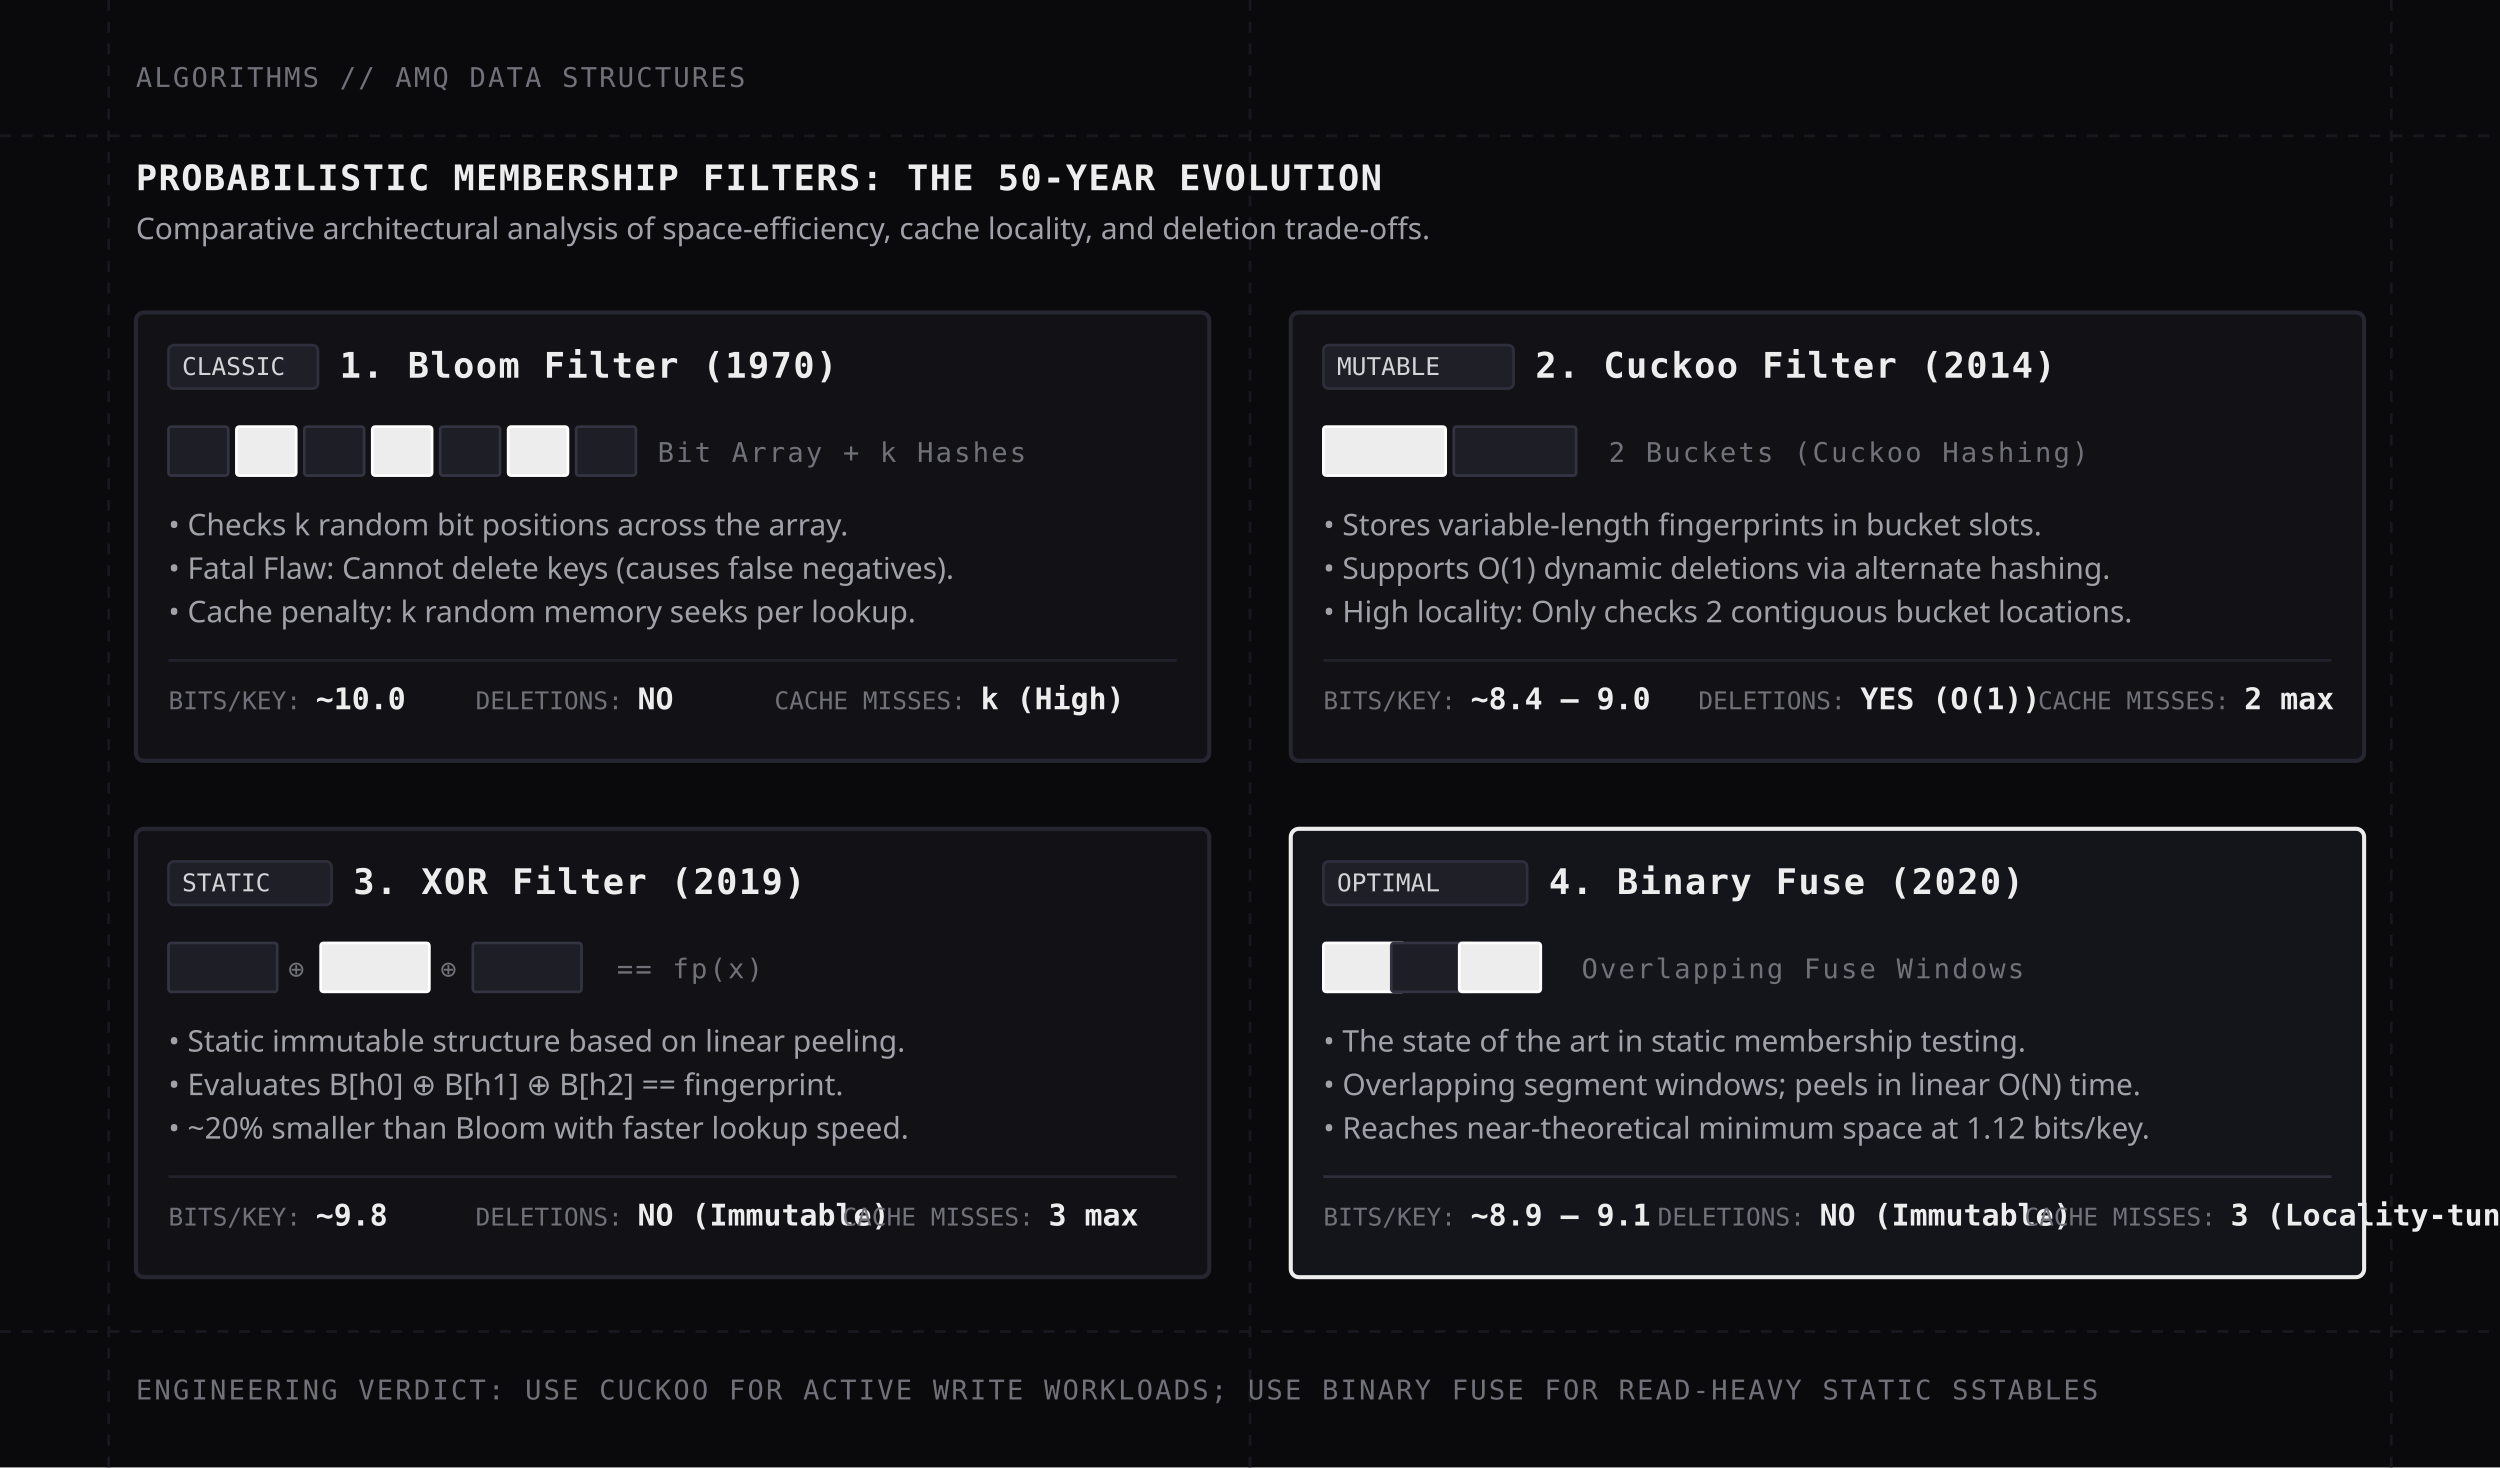
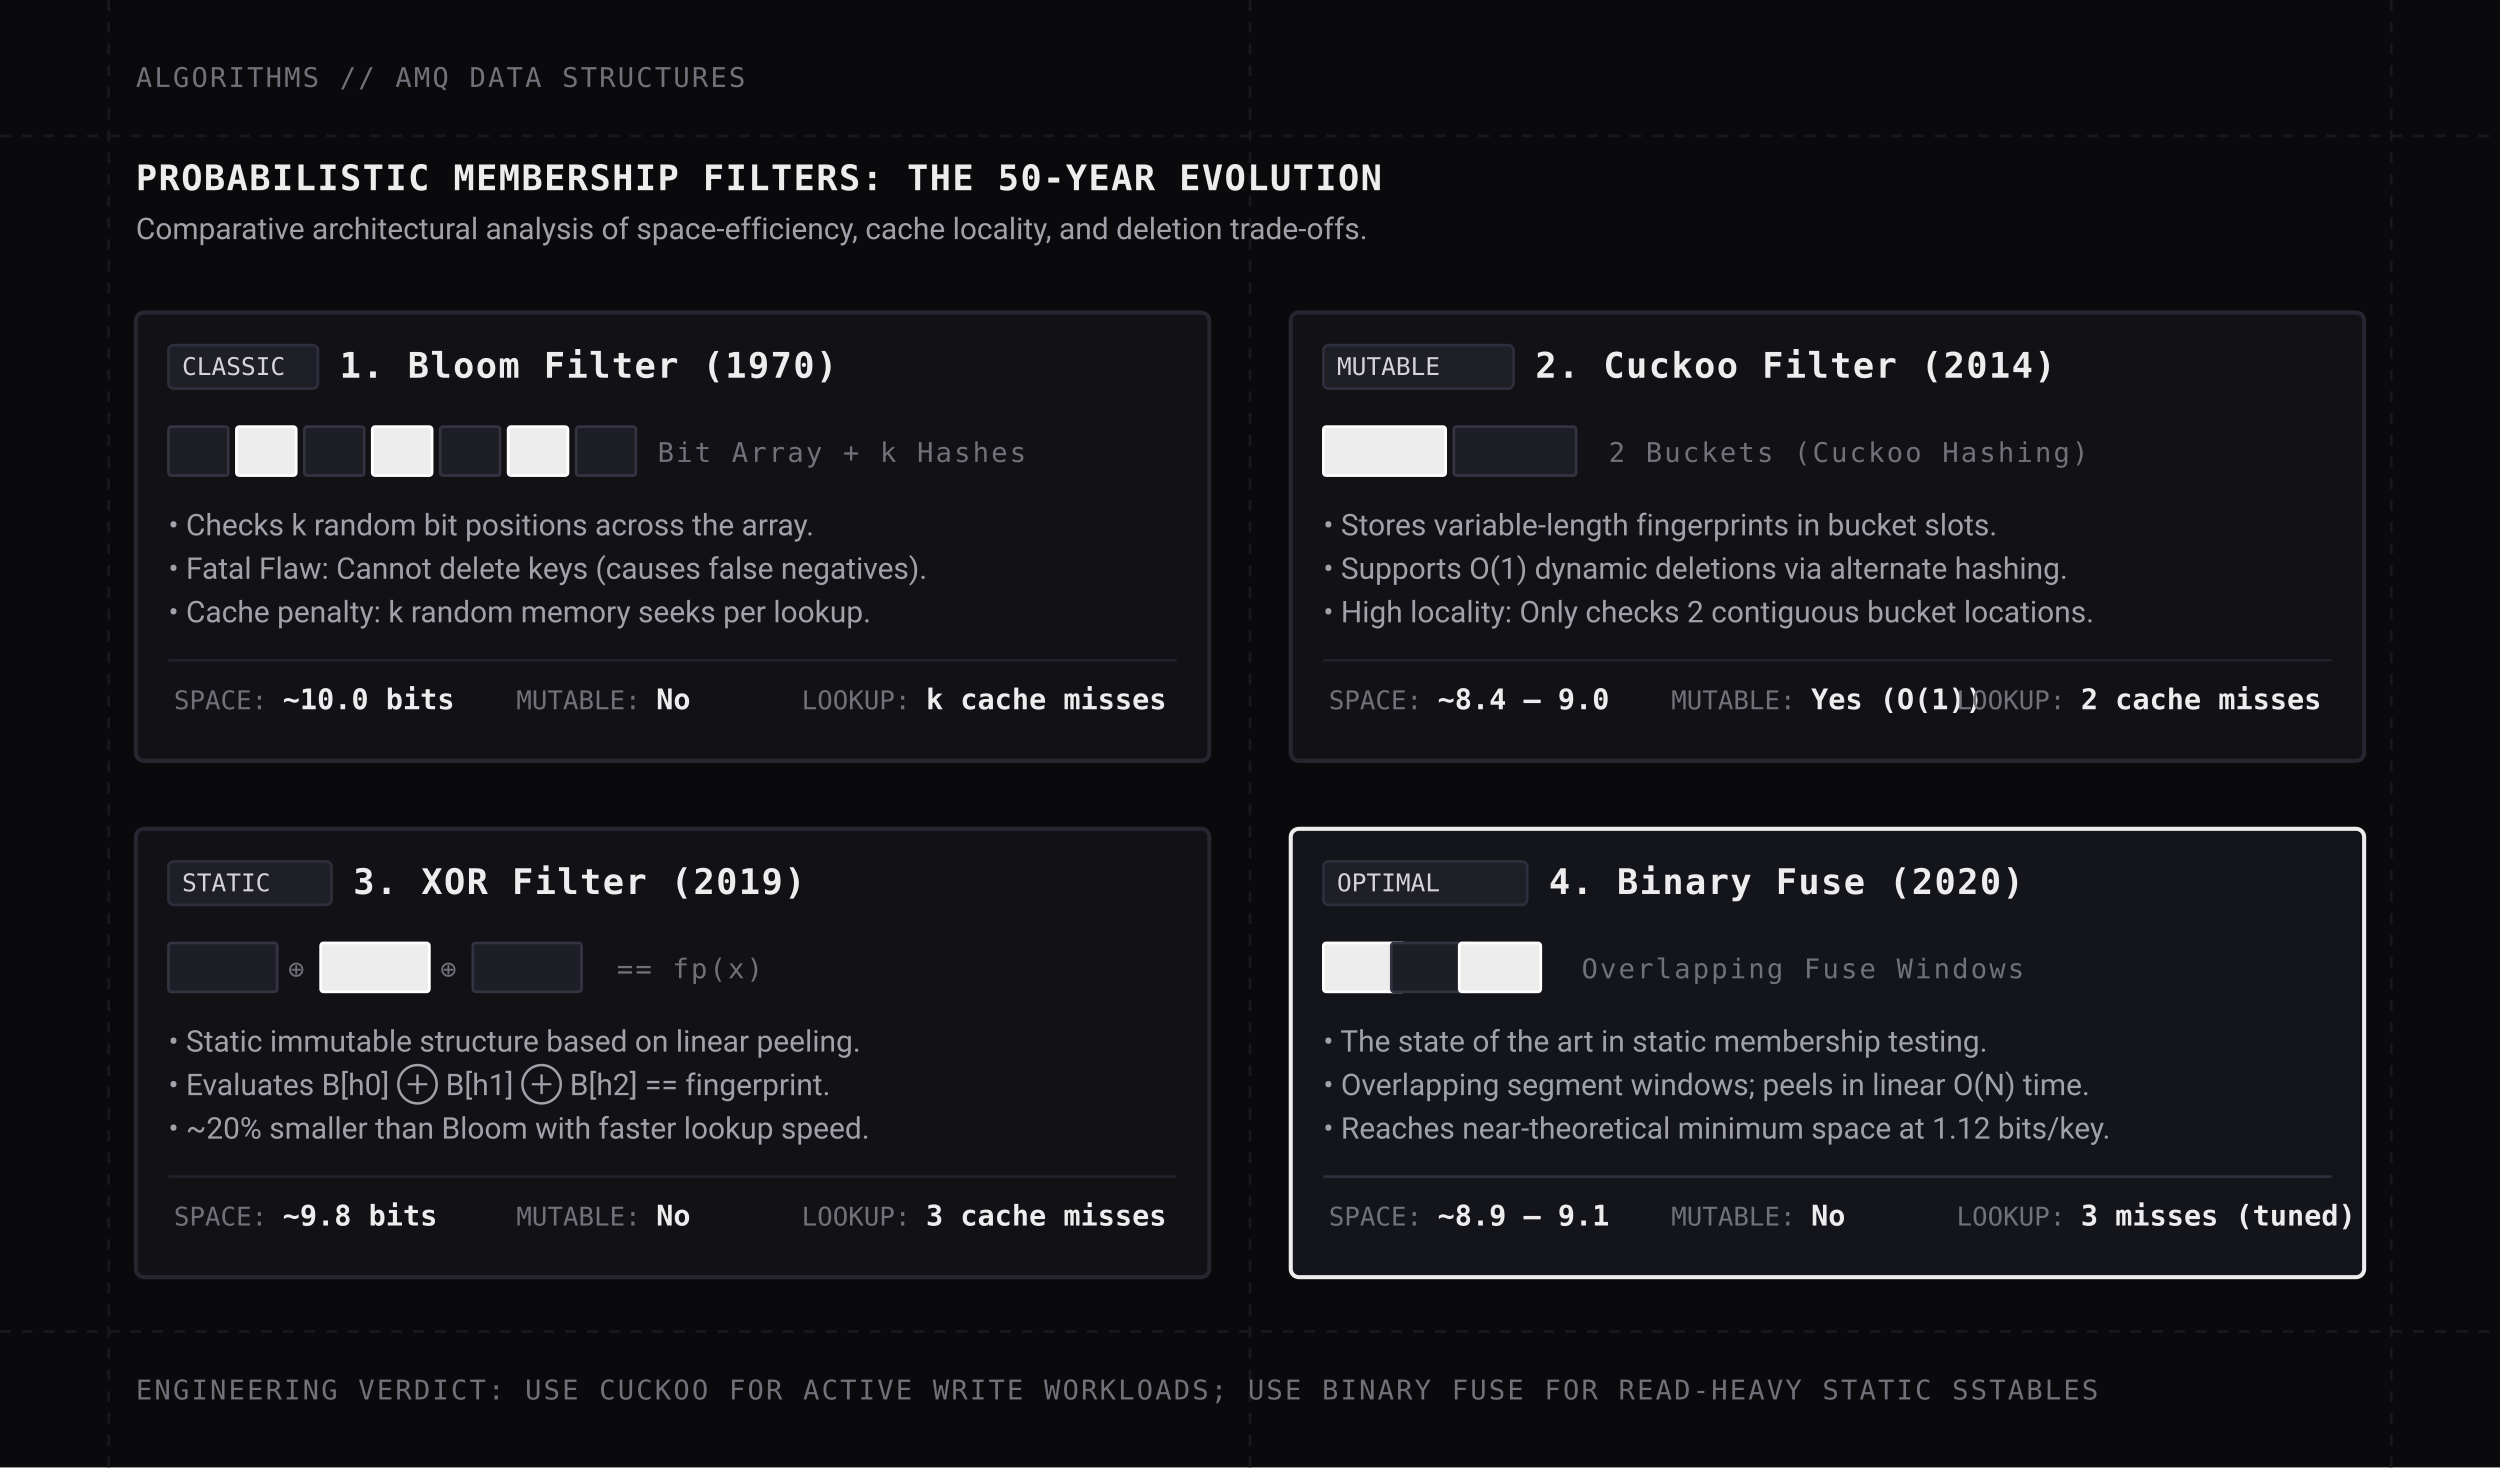
<svg xmlns="http://www.w3.org/2000/svg" viewBox="0 0 920 540" width="100%" height="100%" fill="none">
  <defs>
    <style>
      .bg { fill: #0A0A0C; }
      .grid-line { stroke: #18181E; stroke-width: 1; stroke-dasharray: 4 4; }
      .card-bg { fill: #111116; stroke: #262630; stroke-width: 1.5; }
      .card-accent { fill: #14141B; stroke: #EDEDED; stroke-width: 1.5; }
-       .label-mono { font-family: 'Geist Mono', monospace; font-size: 10px; fill: #71717A; letter-spacing: 0.08em; }
-       .title-mono { font-family: 'Geist Mono', monospace; font-size: 13px; font-weight: 600; fill: #EDEDED; letter-spacing: 0.04em; }
+       .label-mono { font-family: 'Geist Mono', 'SF Mono', 'Roboto Mono', Menlo, Consolas, monospace; font-size: 10px; fill: #71717A; letter-spacing: 0.08em; }
+       .title-mono { font-family: 'Geist Mono', 'SF Mono', 'Roboto Mono', Menlo, Consolas, monospace; font-size: 13px; font-weight: 600; fill: #EDEDED; letter-spacing: 0.04em; }
      .badge-tag { fill: #1F1F27; stroke: #2E2E3C; }
-       .badge-text { font-family: 'Geist Mono', monospace; font-size: 9px; fill: #D4D4D8; }
-       .text-desc { font-family: 'Geist', sans-serif; font-size: 11px; fill: #A1A1AA; line-height: 1.4; }
-       .stat-val { font-family: 'Geist Mono', monospace; font-size: 11px; font-weight: 600; fill: #EDEDED; }
-       .stat-lbl { font-family: 'Geist Mono', monospace; font-size: 9px; fill: #71717A; }
+       .badge-text { font-family: 'Geist Mono', 'SF Mono', 'Roboto Mono', Menlo, Consolas, monospace; font-size: 9px; fill: #D4D4D8; }
+       .text-desc { font-family: 'Geist', -apple-system, BlinkMacSystemFont, 'Segoe UI', Roboto, sans-serif; font-size: 11px; fill: #A1A1AA; }
+       .stat-val { font-family: 'Geist Mono', 'SF Mono', 'Roboto Mono', Menlo, Consolas, monospace; font-size: 10.5px; font-weight: 600; fill: #EDEDED; }
+       .stat-lbl { font-family: 'Geist Mono', 'SF Mono', 'Roboto Mono', Menlo, Consolas, monospace; font-size: 9.5px; fill: #71717A; }
      .bit-box { fill: #1E1E26; stroke: #333342; stroke-width: 1; }
      .bit-active { fill: #EDEDED; stroke: #FFFFFF; }
    </style>
  </defs>
  <rect width="920" height="540" class="bg" />
  <line x1="40" y1="0" x2="40" y2="540" class="grid-line" />
  <line x1="460" y1="0" x2="460" y2="540" class="grid-line" />
  <line x1="880" y1="0" x2="880" y2="540" class="grid-line" />
  <line x1="0" y1="50" x2="920" y2="50" class="grid-line" />
  <line x1="0" y1="490" x2="920" y2="490" class="grid-line" />
  <text x="50" y="32" class="label-mono">ALGORITHMS // AMQ DATA STRUCTURES</text>
  <text x="50" y="70" class="title-mono">PROBABILISTIC MEMBERSHIP FILTERS: THE 50-YEAR EVOLUTION</text>
  <text x="50" y="88" class="text-desc">Comparative architectural analysis of space-efficiency, cache locality, and deletion trade-offs.</text>
  <g transform="translate(50, 115)">
    <rect width="395" height="165" rx="3" class="card-bg" />
    <rect x="12" y="12" width="55" height="16" rx="2" class="badge-tag" />
    <text x="17" y="23" class="badge-text">CLASSIC</text>
    <text x="75" y="24" class="title-mono">1. Bloom Filter (1970)</text>
    <g transform="translate(12, 42)">
      <rect x="0" y="0" width="22" height="18" rx="1" class="bit-box" />
      <rect x="25" y="0" width="22" height="18" rx="1" class="bit-box bit-active" />
      <rect x="50" y="0" width="22" height="18" rx="1" class="bit-box" />
      <rect x="75" y="0" width="22" height="18" rx="1" class="bit-box bit-active" />
      <rect x="100" y="0" width="22" height="18" rx="1" class="bit-box" />
      <rect x="125" y="0" width="22" height="18" rx="1" class="bit-box bit-active" />
      <rect x="150" y="0" width="22" height="18" rx="1" class="bit-box" />
      <text x="180" y="13" class="label-mono">Bit Array + k Hashes</text>
    </g>
    <text x="12" y="82" class="text-desc">• Checks k random bit positions across the array.</text>
    <text x="12" y="98" class="text-desc">• Fatal Flaw: Cannot delete keys (causes false negatives).</text>
    <text x="12" y="114" class="text-desc">• Cache penalty: k random memory seeks per lookup.</text>
    <line x1="12" y1="128" x2="383" y2="128" stroke="#22222C" />
-     <text x="12" y="146" class="stat-lbl">BITS/KEY: <tspan class="stat-val">~10.0</tspan>
+     <text x="14" y="146" class="stat-lbl">SPACE: <tspan class="stat-val">~10.0 bits</tspan>
    </text>
-     <text x="125" y="146" class="stat-lbl">DELETIONS: <tspan class="stat-val">NO</tspan>
+     <text x="140" y="146" class="stat-lbl">MUTABLE: <tspan class="stat-val">No</tspan>
    </text>
-     <text x="235" y="146" class="stat-lbl">CACHE MISSES: <tspan class="stat-val">k (High)</tspan>
+     <text x="245" y="146" class="stat-lbl">LOOKUP: <tspan class="stat-val">k cache misses</tspan>
    </text>
  </g>
  <g transform="translate(475, 115)">
    <rect width="395" height="165" rx="3" class="card-bg" />
    <rect x="12" y="12" width="70" height="16" rx="2" class="badge-tag" />
    <text x="17" y="23" class="badge-text">MUTABLE</text>
    <text x="90" y="24" class="title-mono">2. Cuckoo Filter (2014)</text>
    <g transform="translate(12, 42)">
      <rect x="0" y="0" width="45" height="18" rx="1" class="bit-box bit-active" />
      <rect x="48" y="0" width="45" height="18" rx="1" class="bit-box" />
      <text x="105" y="13" class="label-mono">2 Buckets (Cuckoo Hashing)</text>
    </g>
    <text x="12" y="82" class="text-desc">• Stores variable-length fingerprints in bucket slots.</text>
    <text x="12" y="98" class="text-desc">• Supports O(1) dynamic deletions via alternate hashing.</text>
    <text x="12" y="114" class="text-desc">• High locality: Only checks 2 contiguous bucket locations.</text>
    <line x1="12" y1="128" x2="383" y2="128" stroke="#22222C" />
-     <text x="12" y="146" class="stat-lbl">BITS/KEY: <tspan class="stat-val">~8.4 – 9.0</tspan>
+     <text x="14" y="146" class="stat-lbl">SPACE: <tspan class="stat-val">~8.4 – 9.0</tspan>
    </text>
-     <text x="150" y="146" class="stat-lbl">DELETIONS: <tspan class="stat-val">YES (O(1))</tspan>
+     <text x="140" y="146" class="stat-lbl">MUTABLE: <tspan class="stat-val">Yes (O(1))</tspan>
    </text>
-     <text x="275" y="146" class="stat-lbl">CACHE MISSES: <tspan class="stat-val">2 max</tspan>
+     <text x="245" y="146" class="stat-lbl">LOOKUP: <tspan class="stat-val">2 cache misses</tspan>
    </text>
  </g>
  <g transform="translate(50, 305)">
    <rect width="395" height="165" rx="3" class="card-bg" />
    <rect x="12" y="12" width="60" height="16" rx="2" class="badge-tag" />
    <text x="17" y="23" class="badge-text">STATIC</text>
    <text x="80" y="24" class="title-mono">3. XOR Filter (2019)</text>
    <g transform="translate(12, 42)">
      <rect x="0" y="0" width="40" height="18" rx="1" class="bit-box" />
      <text x="44" y="13" class="label-mono">⊕</text>
      <rect x="56" y="0" width="40" height="18" rx="1" class="bit-box bit-active" />
      <text x="100" y="13" class="label-mono">⊕</text>
      <rect x="112" y="0" width="40" height="18" rx="1" class="bit-box" />
      <text x="165" y="13" class="label-mono">== fp(x)</text>
    </g>
    <text x="12" y="82" class="text-desc">• Static immutable structure based on linear peeling.</text>
    <text x="12" y="98" class="text-desc">• Evaluates B[h0] ⊕ B[h1] ⊕ B[h2] == fingerprint.</text>
    <text x="12" y="114" class="text-desc">• ~20% smaller than Bloom with faster lookup speed.</text>
    <line x1="12" y1="128" x2="383" y2="128" stroke="#22222C" />
-     <text x="12" y="146" class="stat-lbl">BITS/KEY: <tspan class="stat-val">~9.8</tspan>
+     <text x="14" y="146" class="stat-lbl">SPACE: <tspan class="stat-val">~9.8 bits</tspan>
    </text>
-     <text x="125" y="146" class="stat-lbl">DELETIONS: <tspan class="stat-val">NO (Immutable)</tspan>
+     <text x="140" y="146" class="stat-lbl">MUTABLE: <tspan class="stat-val">No</tspan>
    </text>
-     <text x="260" y="146" class="stat-lbl">CACHE MISSES: <tspan class="stat-val">3 max</tspan>
+     <text x="245" y="146" class="stat-lbl">LOOKUP: <tspan class="stat-val">3 cache misses</tspan>
    </text>
  </g>
  <g transform="translate(475, 305)">
    <rect width="395" height="165" rx="3" class="card-accent" />
    <rect x="12" y="12" width="75" height="16" rx="2" class="badge-tag" />
    <text x="17" y="23" class="badge-text">OPTIMAL</text>
    <text x="95" y="24" class="title-mono">4. Binary Fuse (2020)</text>
    <g transform="translate(12, 42)">
      <rect x="0" y="0" width="30" height="18" rx="1" class="bit-box bit-active" />
      <rect x="25" y="0" width="30" height="18" rx="1" class="bit-box" />
      <rect x="50" y="0" width="30" height="18" rx="1" class="bit-box bit-active" />
      <text x="95" y="13" class="label-mono">Overlapping Fuse Windows</text>
    </g>
    <text x="12" y="82" class="text-desc">• The state of the art in static membership testing.</text>
    <text x="12" y="98" class="text-desc">• Overlapping segment windows; peels in linear O(N) time.</text>
    <text x="12" y="114" class="text-desc">• Reaches near-theoretical minimum space at 1.12 bits/key.</text>
    <line x1="12" y1="128" x2="383" y2="128" stroke="#2E2E3C" />
-     <text x="12" y="146" class="stat-lbl">BITS/KEY: <tspan class="stat-val">~8.9 – 9.1</tspan>
+     <text x="14" y="146" class="stat-lbl">SPACE: <tspan class="stat-val">~8.9 – 9.1</tspan>
    </text>
-     <text x="135" y="146" class="stat-lbl">DELETIONS: <tspan class="stat-val">NO (Immutable)</tspan>
+     <text x="140" y="146" class="stat-lbl">MUTABLE: <tspan class="stat-val">No</tspan>
    </text>
-     <text x="270" y="146" class="stat-lbl">CACHE MISSES: <tspan class="stat-val">3 (Locality-tuned)</tspan>
+     <text x="245" y="146" class="stat-lbl">LOOKUP: <tspan class="stat-val">3 misses (tuned)</tspan>
    </text>
  </g>
  <text x="50" y="515" class="label-mono">ENGINEERING VERDICT: USE CUCKOO FOR ACTIVE WRITE WORKLOADS; USE BINARY FUSE FOR READ-HEAVY STATIC SSTABLES</text>
</svg>
